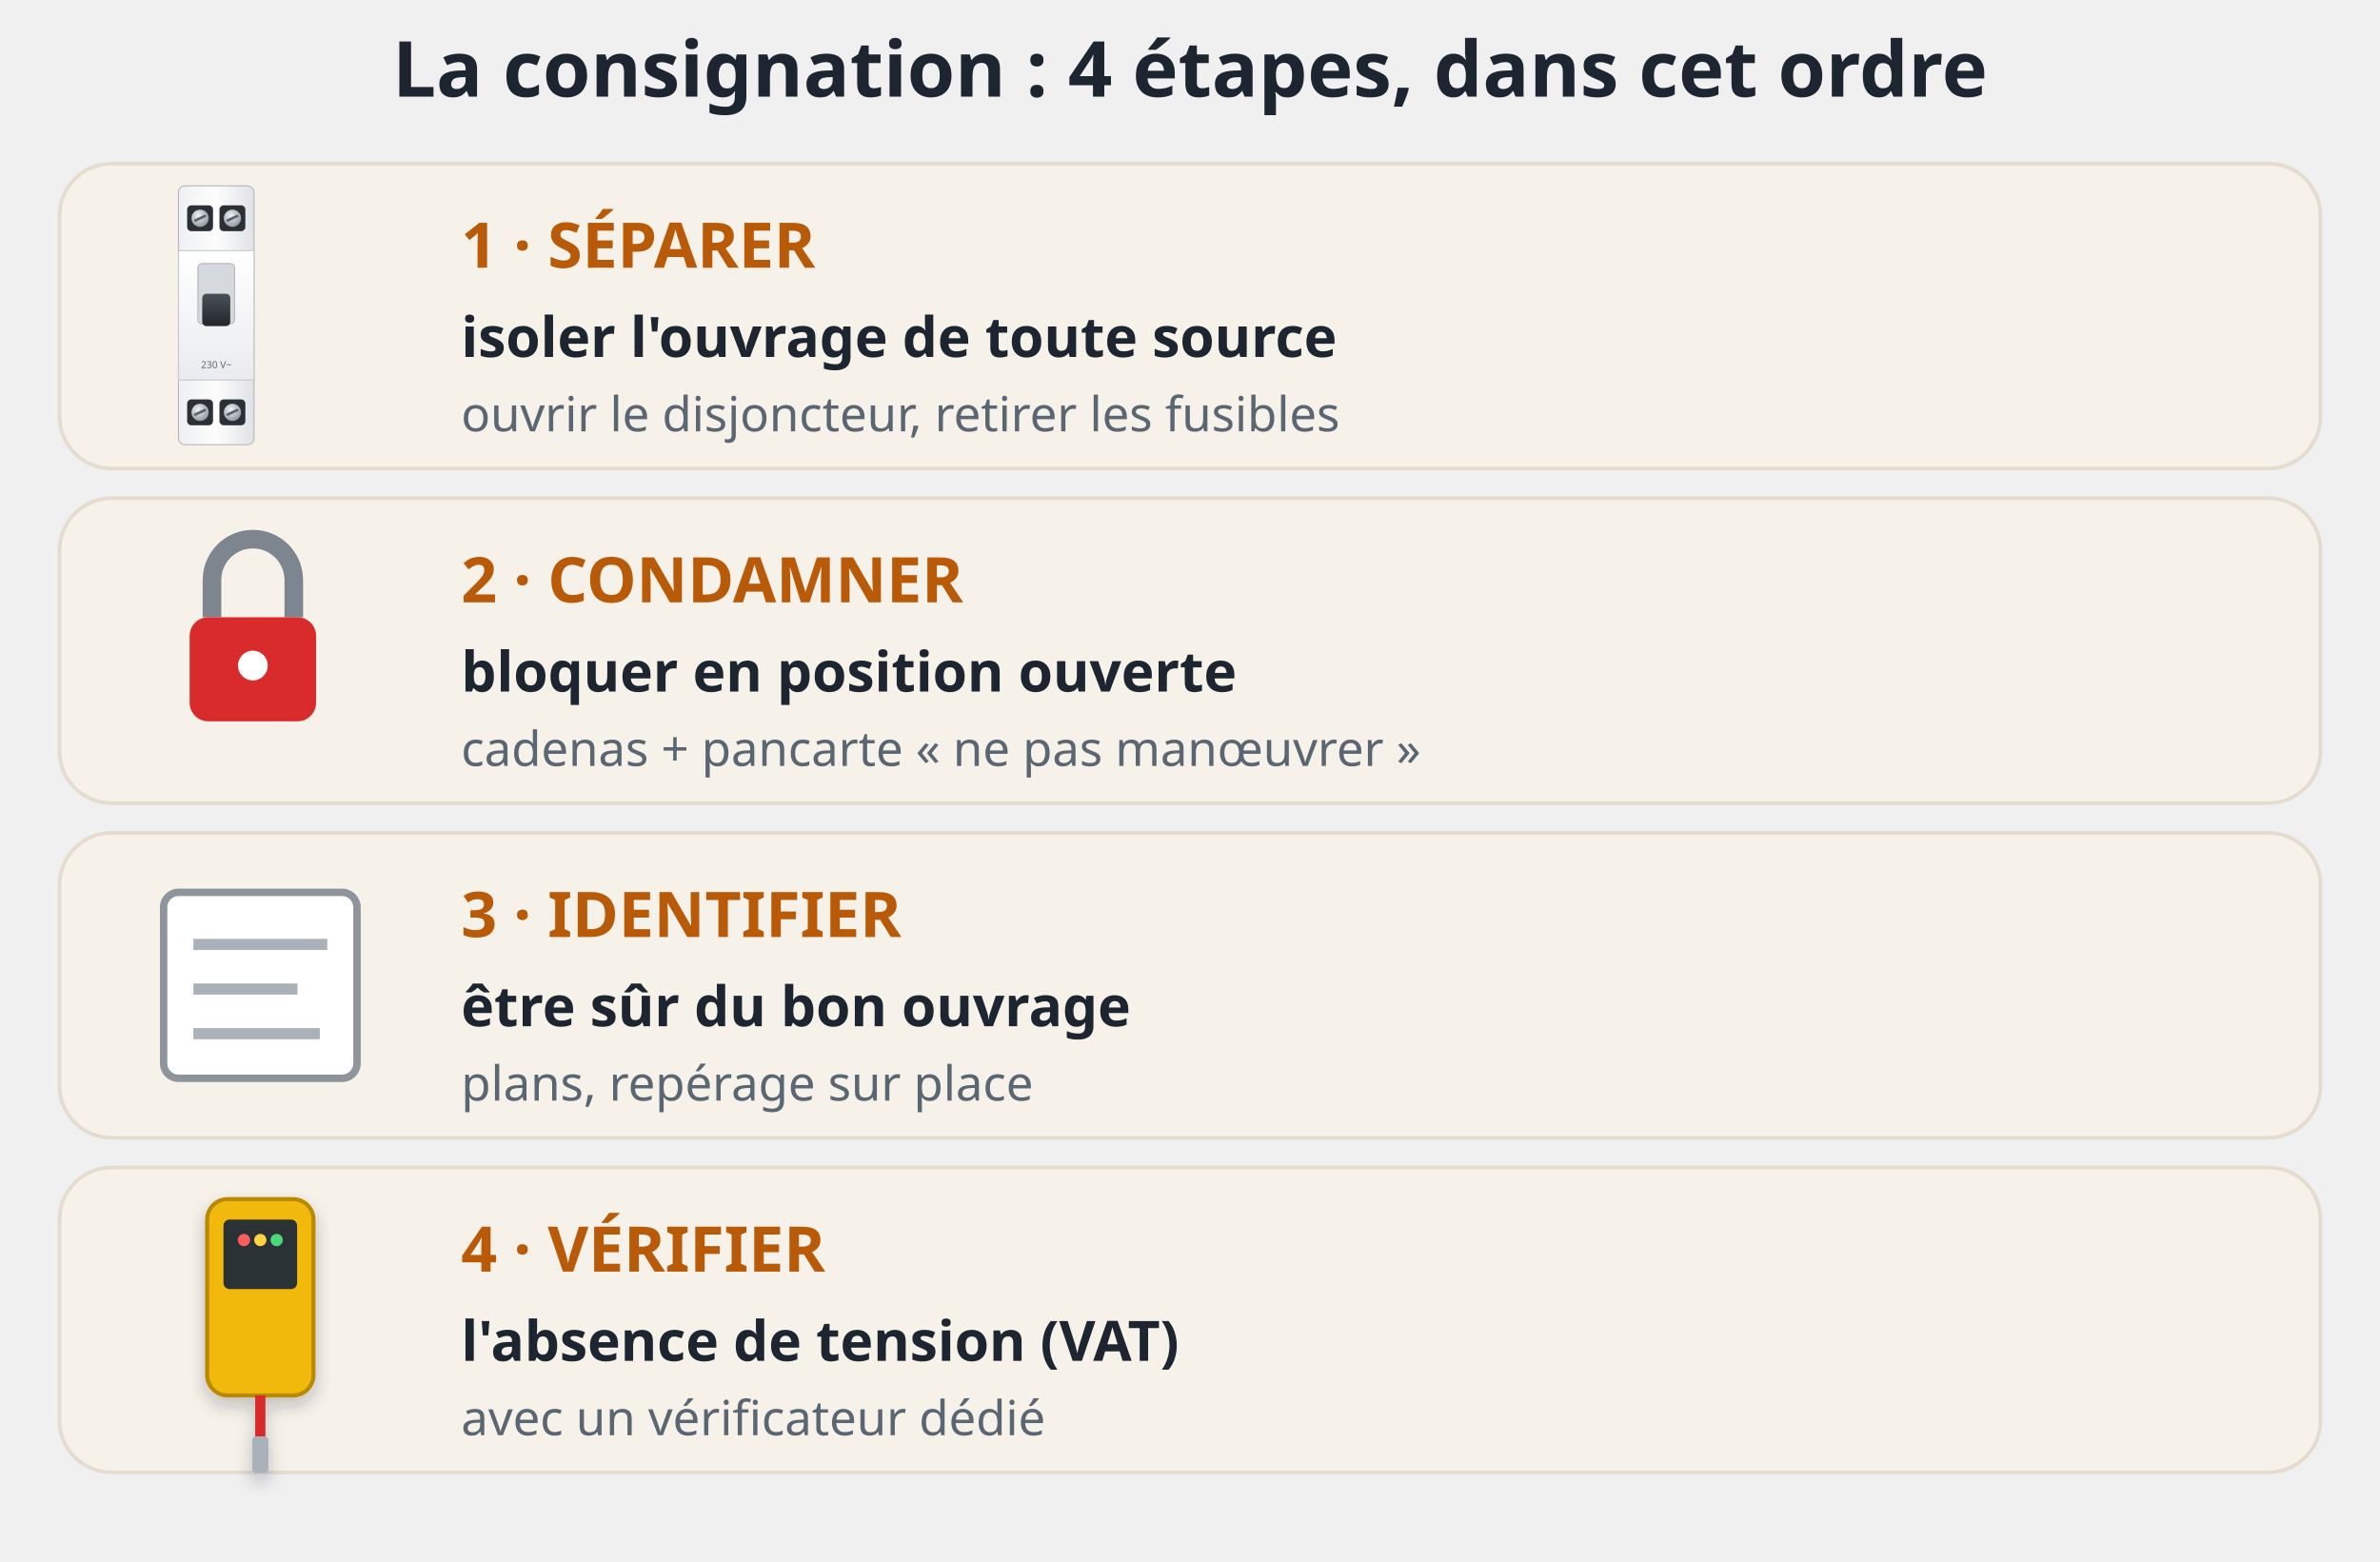
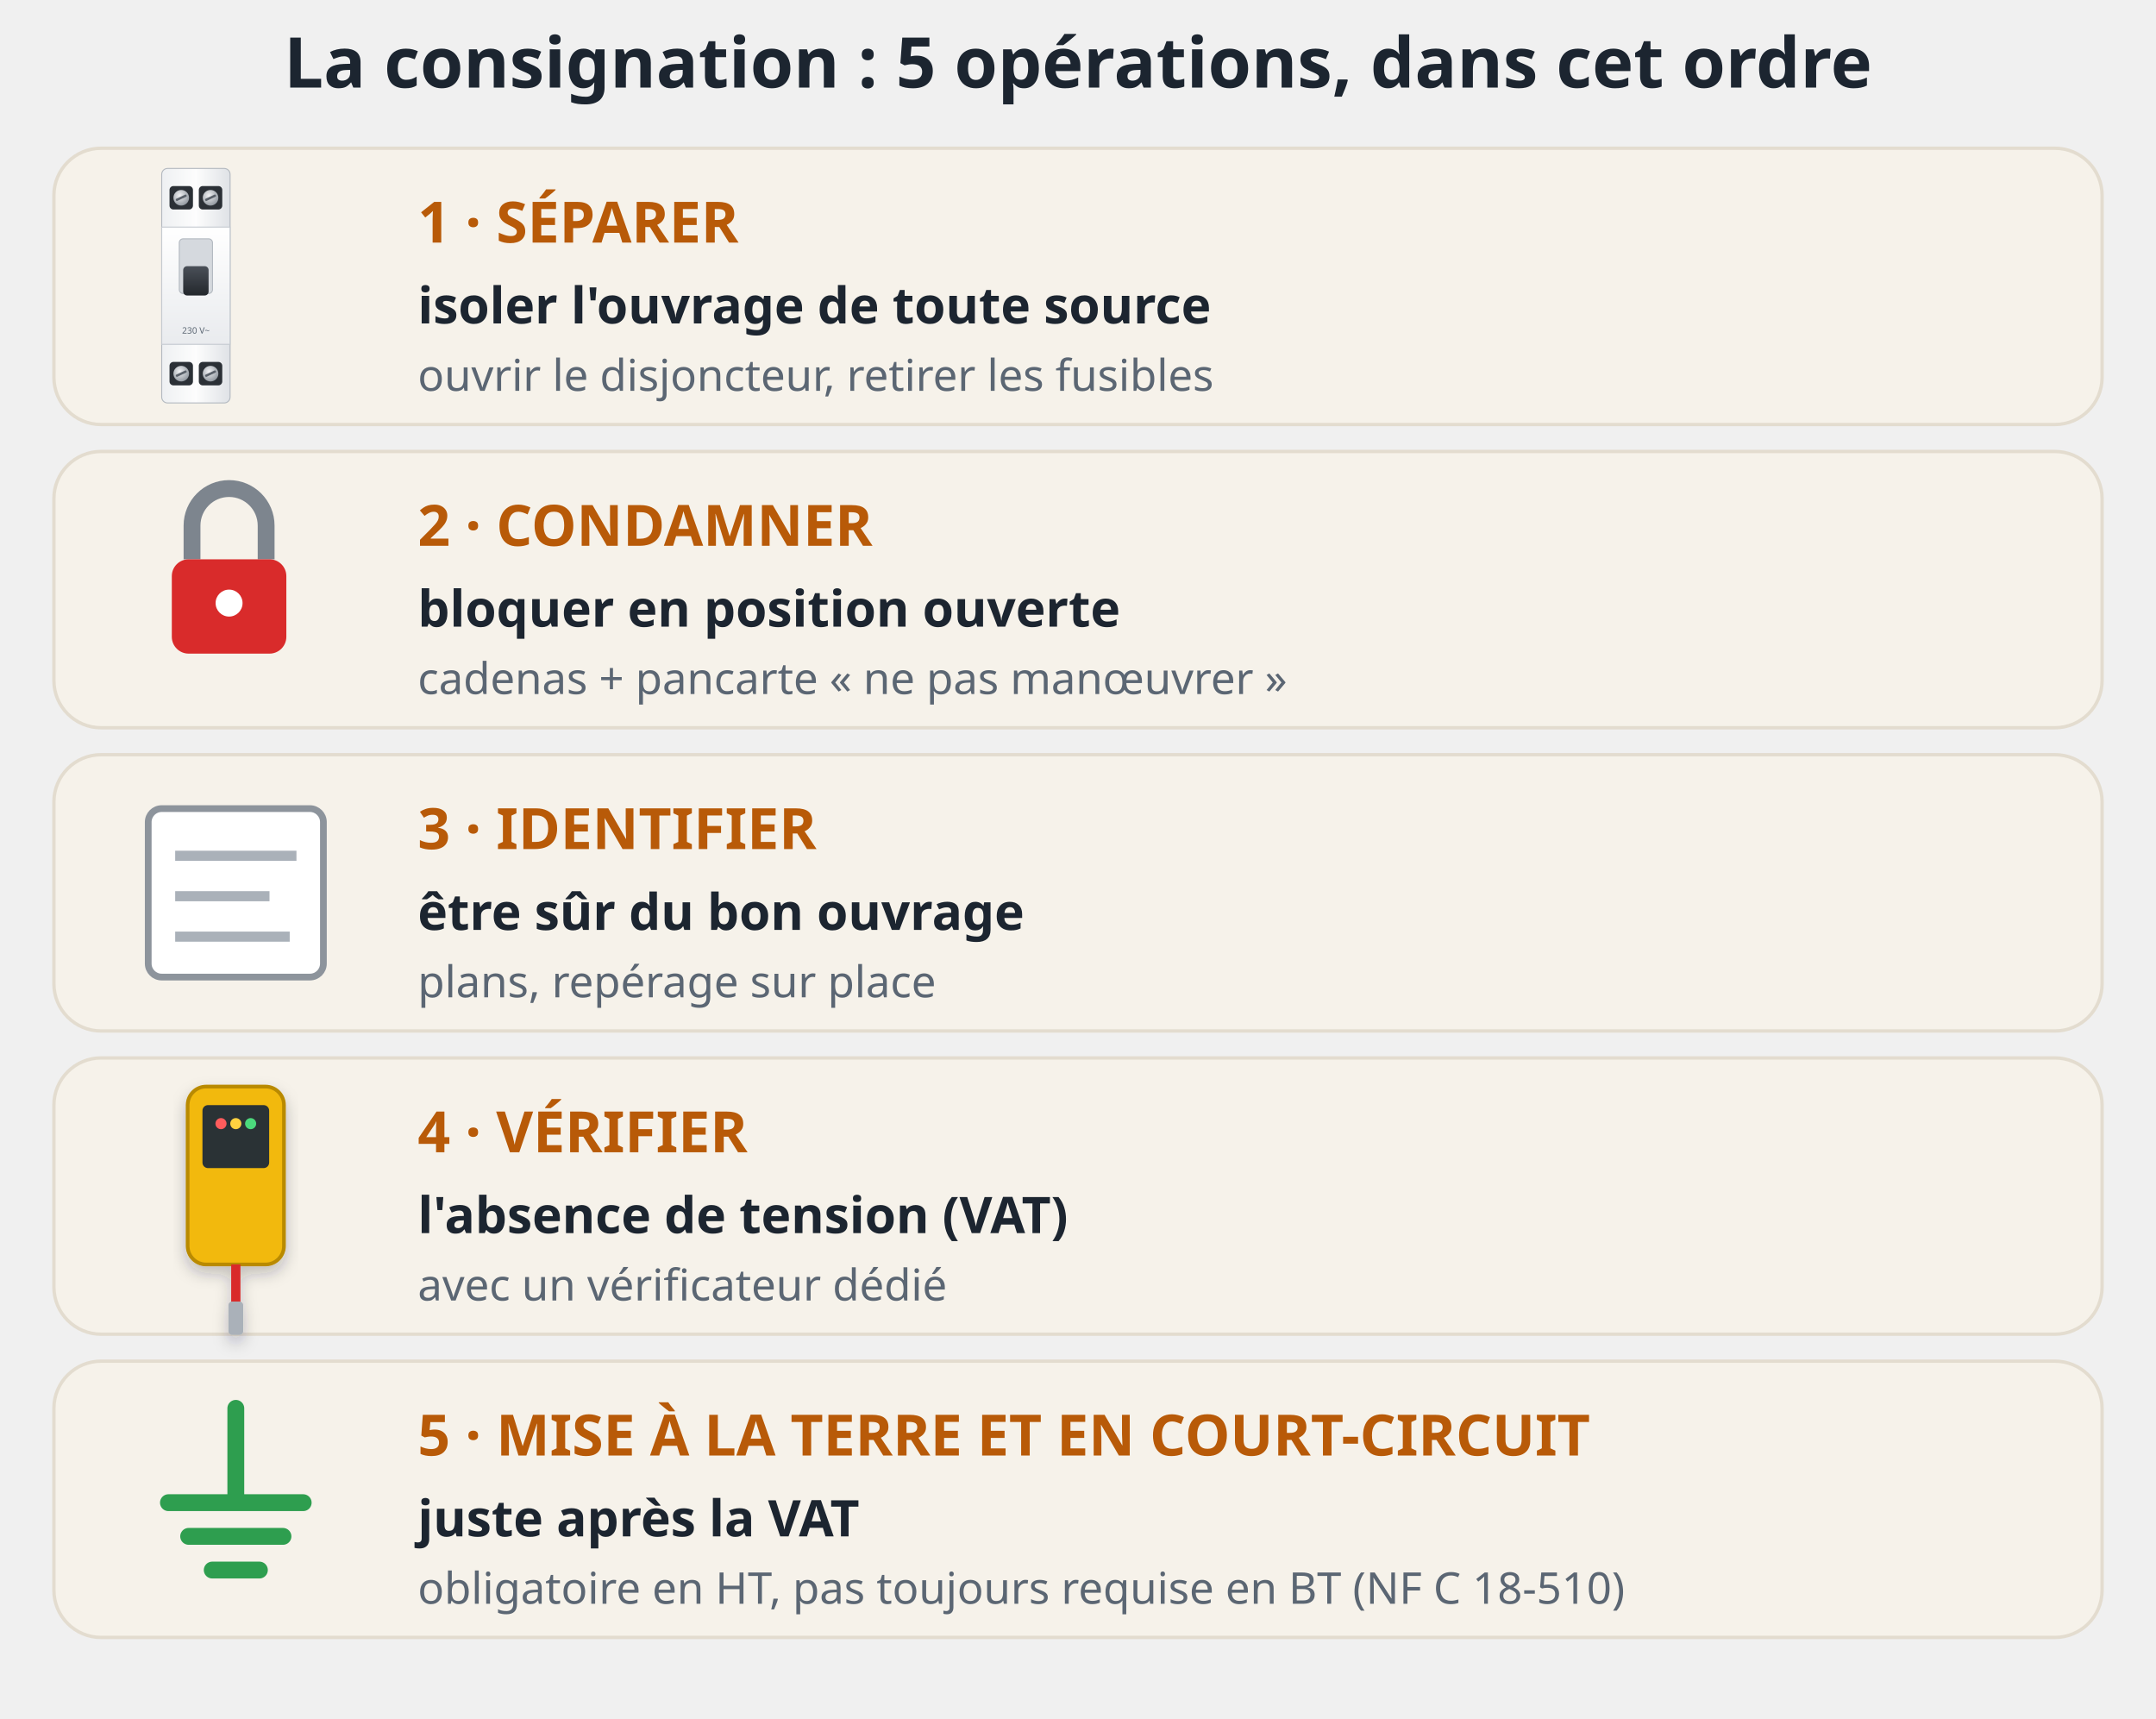
- <svg xmlns="http://www.w3.org/2000/svg" viewBox="0 0 640 420" font-family="'Segoe UI',system-ui,sans-serif" role="img" aria-label="La consignation en quatre étapes : 1, séparer l'ouvrage de toute source ; 2, condamner en position ouverte avec un cadenas et une pancarte ; 3, identifier le bon ouvrage ; 4, vérifier l'absence de tension avec un vérificateur dédié">
+ <svg xmlns="http://www.w3.org/2000/svg" viewBox="0 0 640 510" font-family="'Segoe UI',system-ui,sans-serif" role="img" aria-label="La consignation en cinq opérations : 1, séparer l'ouvrage de toute source ; 2, condamner en position ouverte avec un cadenas et une pancarte ; 3, identifier le bon ouvrage ; 4, vérifier l'absence de tension avec un vérificateur dédié ; 5, mettre à la terre et en court-circuit juste après la VAT : obligatoire en haute tension, pas toujours requis en basse tension">
  <defs>
    <linearGradient id="corps" x1="0" y1="0" x2="1" y2="0">
      <stop offset="0" stop-color="#eef0f2" />
      <stop offset=".5" stop-color="#fdfdfd" />
      <stop offset="1" stop-color="#dfe2e6" />
    </linearGradient>
    <linearGradient id="nez" x1="0" y1="0" x2="0" y2="1">
      <stop offset="0" stop-color="#ffffff" />
      <stop offset="1" stop-color="#e9ebee" />
    </linearGradient>
    <linearGradient id="manette" x1="0" y1="0" x2="0" y2="1">
      <stop offset="0" stop-color="#4a5058" />
      <stop offset="1" stop-color="#23272c" />
    </linearGradient>
    <radialGradient id="vis" cx=".4" cy=".35" r=".7">
      <stop offset="0" stop-color="#f1f2f4" />
      <stop offset="1" stop-color="#8d949c" />
    </radialGradient>
    <linearGradient id="cuivreH" x1="0" y1="0" x2="0" y2="1">
      <stop offset="0" stop-color="#f0b77a" />
      <stop offset=".5" stop-color="#c9782f" />
      <stop offset="1" stop-color="#8f4f17" />
    </linearGradient>
    <linearGradient id="cuivreV" x1="0" y1="0" x2="1" y2="0">
      <stop offset="0" stop-color="#8f4f17" />
      <stop offset=".45" stop-color="#f0b77a" />
      <stop offset="1" stop-color="#9a5a1f" />
    </linearGradient>
    <linearGradient id="acierH" x1="0" y1="0" x2="0" y2="1">
      <stop offset="0" stop-color="#f4f5f7" />
      <stop offset=".5" stop-color="#aab1b9" />
      <stop offset="1" stop-color="#7d858e" />
    </linearGradient>
    <linearGradient id="cylH" x1="0" y1="0" x2="0" y2="1">
      <stop offset="0" stop-color="#d9dde1" />
      <stop offset=".35" stop-color="#ffffff" />
      <stop offset="1" stop-color="#c3c8ce" />
    </linearGradient>
    <linearGradient id="gaineV" x1="0" y1="0" x2="1" y2="0">
      <stop offset="0" stop-color="#a81d1d" />
      <stop offset=".4" stop-color="#ef4a4a" />
      <stop offset="1" stop-color="#b02020" />
    </linearGradient>
    <linearGradient id="chaud" x1="0" y1="0" x2="1" y2="0">
      <stop offset="0" stop-color="#3a3f46" />
      <stop offset=".5" stop-color="#e8590c" />
      <stop offset="1" stop-color="#ff3b1f" />
    </linearGradient>
    <linearGradient id="icta" x1="0" y1="0" x2="0" y2="1">
      <stop offset="0" stop-color="#8d949c" />
      <stop offset=".3" stop-color="#dfe3e7" />
      <stop offset="1" stop-color="#6b727a" />
    </linearGradient>
    <linearGradient id="tpc" x1="0" y1="0" x2="0" y2="1">
      <stop offset="0" stop-color="#b02020" />
      <stop offset=".3" stop-color="#ff6b5e" />
      <stop offset="1" stop-color="#8e1414" />
    </linearGradient>
    <linearGradient id="irl" x1="0" y1="0" x2="0" y2="1">
      <stop offset="0" stop-color="#aab1b9" />
      <stop offset=".3" stop-color="#f1f3f5" />
      <stop offset="1" stop-color="#8d949c" />
    </linearGradient>
    <linearGradient id="terre" x1="0" y1="0" x2="0" y2="1">
      <stop offset="0" stop-color="#c9a877" />
      <stop offset="1" stop-color="#a98557" />
    </linearGradient>
    <pattern id="vj" width="16" height="16" patternUnits="userSpaceOnUse" patternTransform="rotate(35)">
      <rect width="16" height="16" fill="#2e9e4f" />
      <rect width="7" height="16" fill="#f2d21a" />
    </pattern>
    <filter id="ombre" x="-15%" y="-15%" width="130%" height="140%">
      <feDropShadow dx="0" dy="4" stdDeviation="4" flood-color="#1b2430" flood-opacity=".25" />
    </filter>
    <g id="borne">
      <rect x="-12" y="-12" width="24" height="24" rx="4" fill="#2b3036" />
      <circle r="8" fill="url(#vis)" />
      <rect x="-6" y="-1.2" width="12" height="2.4" rx="1" fill="#5a616a" transform="rotate(-25)" />
    </g>
    <linearGradient id="cellule" x1="0" y1="0" x2="1" y2="1">
      <stop offset="0" stop-color="#2b4a8a" />
      <stop offset="1" stop-color="#16285a" />
    </linearGradient>
    <linearGradient id="cuve" x1="0" y1="0" x2="0" y2="1">
      <stop offset="0" stop-color="#ff6b5e" />
      <stop offset=".55" stop-color="#ffb3a0" />
      <stop offset="1" stop-color="#7fb8f0" />
    </linearGradient>
  </defs>
-   <text x="320.0" y="26" text-anchor="middle" font-size="20.8" font-weight="800" fill="#1c2530">La consignation : 4 étapes, dans cet ordre</text>
+   <text x="320.0" y="26" text-anchor="middle" font-size="20.8" font-weight="800" fill="#1c2530">La consignation : 5 opérations, dans cet ordre</text>
  <rect x="16" y="44" width="608" height="82" rx="14" fill="#f6f2ea" stroke="#e3dccf" />
  <g transform="translate(48 50) scale(0.29)">
    <rect width="70" height="240" rx="6" fill="url(#corps)" stroke="#b3b9c0" />
    <rect y="60" width="70" height="120" fill="url(#nez)" stroke="#c5cad0" />
    <use href="#borne" x="20" y="30" />
    <use href="#borne" x="50" y="30" />
    <use href="#borne" x="20" y="210" />
    <use href="#borne" x="50" y="210" />
    <rect x="18" y="72" width="34" height="56" rx="4" fill="#d5d9de" stroke="#b3b9c0" />
    <rect x="22" y="100" width="26" height="30" rx="4" fill="url(#manette)" />
    <text x="35" y="150" text-anchor="middle" font-size="17" font-weight="800" fill="#1c2530" />
    <text x="35" y="169" text-anchor="middle" font-size="9" font-weight="500" fill="#5b6673">230 V~</text>
  </g>
  <text x="124" y="72" text-anchor="start" font-size="16.9" font-weight="800" fill="#b85a08">1 · SÉPARER</text>
  <text x="124" y="96" text-anchor="start" font-size="15.0" font-weight="800" fill="#1c2530">isoler l'ouvrage de toute source</text>
  <text x="124" y="116" text-anchor="start" font-size="13.0" font-weight="500" fill="#5b6673">ouvrir le disjoncteur, retirer les fusibles</text>
  <rect x="16" y="134" width="608" height="82" rx="14" fill="#f6f2ea" stroke="#e3dccf" />
  <path d="M57 166 V156 a11 11 0 0 1 22 0 V166" fill="none" stroke="#7d858e" stroke-width="5" />
  <rect x="51" y="166" width="34" height="28" rx="5" fill="#d92b2b" />
  <circle cx="68" cy="179" r="4" fill="#fff" />
  <text x="124" y="162" text-anchor="start" font-size="16.9" font-weight="800" fill="#b85a08">2 · CONDAMNER</text>
  <text x="124" y="186" text-anchor="start" font-size="15.0" font-weight="800" fill="#1c2530">bloquer en position ouverte</text>
  <text x="124" y="206" text-anchor="start" font-size="13.0" font-weight="500" fill="#5b6673">cadenas + pancarte « ne pas manœuvrer »</text>
  <rect x="16" y="224" width="608" height="82" rx="14" fill="#f6f2ea" stroke="#e3dccf" />
  <rect x="44" y="240" width="52" height="50" rx="4" fill="#fff" stroke="#8d949c" stroke-width="2" />
  <path d="M52 254 H88 M52 266 H80 M52 278 H86" stroke="#aab1b9" stroke-width="3" />
  <text x="124" y="252" text-anchor="start" font-size="16.9" font-weight="800" fill="#b85a08">3 · IDENTIFIER</text>
  <text x="124" y="276" text-anchor="start" font-size="15.0" font-weight="800" fill="#1c2530">être sûr du bon ouvrage</text>
  <text x="124" y="296" text-anchor="start" font-size="13.0" font-weight="500" fill="#5b6673">plans, repérage sur place</text>
  <rect x="16" y="314" width="608" height="82" rx="14" fill="#f6f2ea" stroke="#e3dccf" />
  <g transform="translate(70 350) scale(0.55)" filter="url(#ombre)">
    <rect x="-26" y="-50" width="52" height="96" rx="10" fill="#f2b90c" stroke="#b98a05" stroke-width="2" />
    <rect x="-18" y="-40" width="36" height="34" rx="3" fill="#2b3036" />
    <circle cx="-8" cy="-30" r="3" fill="#ff5c5c" />
    <circle cx="0" cy="-30" r="3" fill="#ffd23f" />
    <circle cx="8" cy="-30" r="3" fill="#4cd97b" />
    <path d="M0 46 V70" stroke="#d92b2b" stroke-width="5" />
    <rect x="-4" y="66" width="8" height="18" rx="2" fill="#aab1b9" />
  </g>
  <text x="124" y="342" text-anchor="start" font-size="16.9" font-weight="800" fill="#b85a08">4 · VÉRIFIER</text>
  <text x="124" y="366" text-anchor="start" font-size="15.0" font-weight="800" fill="#1c2530">l'absence de tension (VAT)</text>
  <text x="124" y="386" text-anchor="start" font-size="13.0" font-weight="500" fill="#5b6673">avec un vérificateur dédié</text>
+   <rect x="16" y="404" width="608" height="82" rx="14" fill="#f6f2ea" stroke="#e3dccf" />
+   <path d="M70 418 V446 M50 446 H90 M56 456 H84 M63 466 H77" stroke="#2e9e4f" stroke-width="5" stroke-linecap="round" />
+   <text x="124" y="432" text-anchor="start" font-size="16.9" font-weight="800" fill="#b85a08">5 · MISE À LA TERRE ET EN COURT-CIRCUIT</text>
+   <text x="124" y="456" text-anchor="start" font-size="15.0" font-weight="800" fill="#1c2530">juste après la VAT</text>
+   <text x="124" y="476" text-anchor="start" font-size="13.0" font-weight="500" fill="#5b6673">obligatoire en HT, pas toujours requise en BT (NF C 18-510)</text>
</svg>
